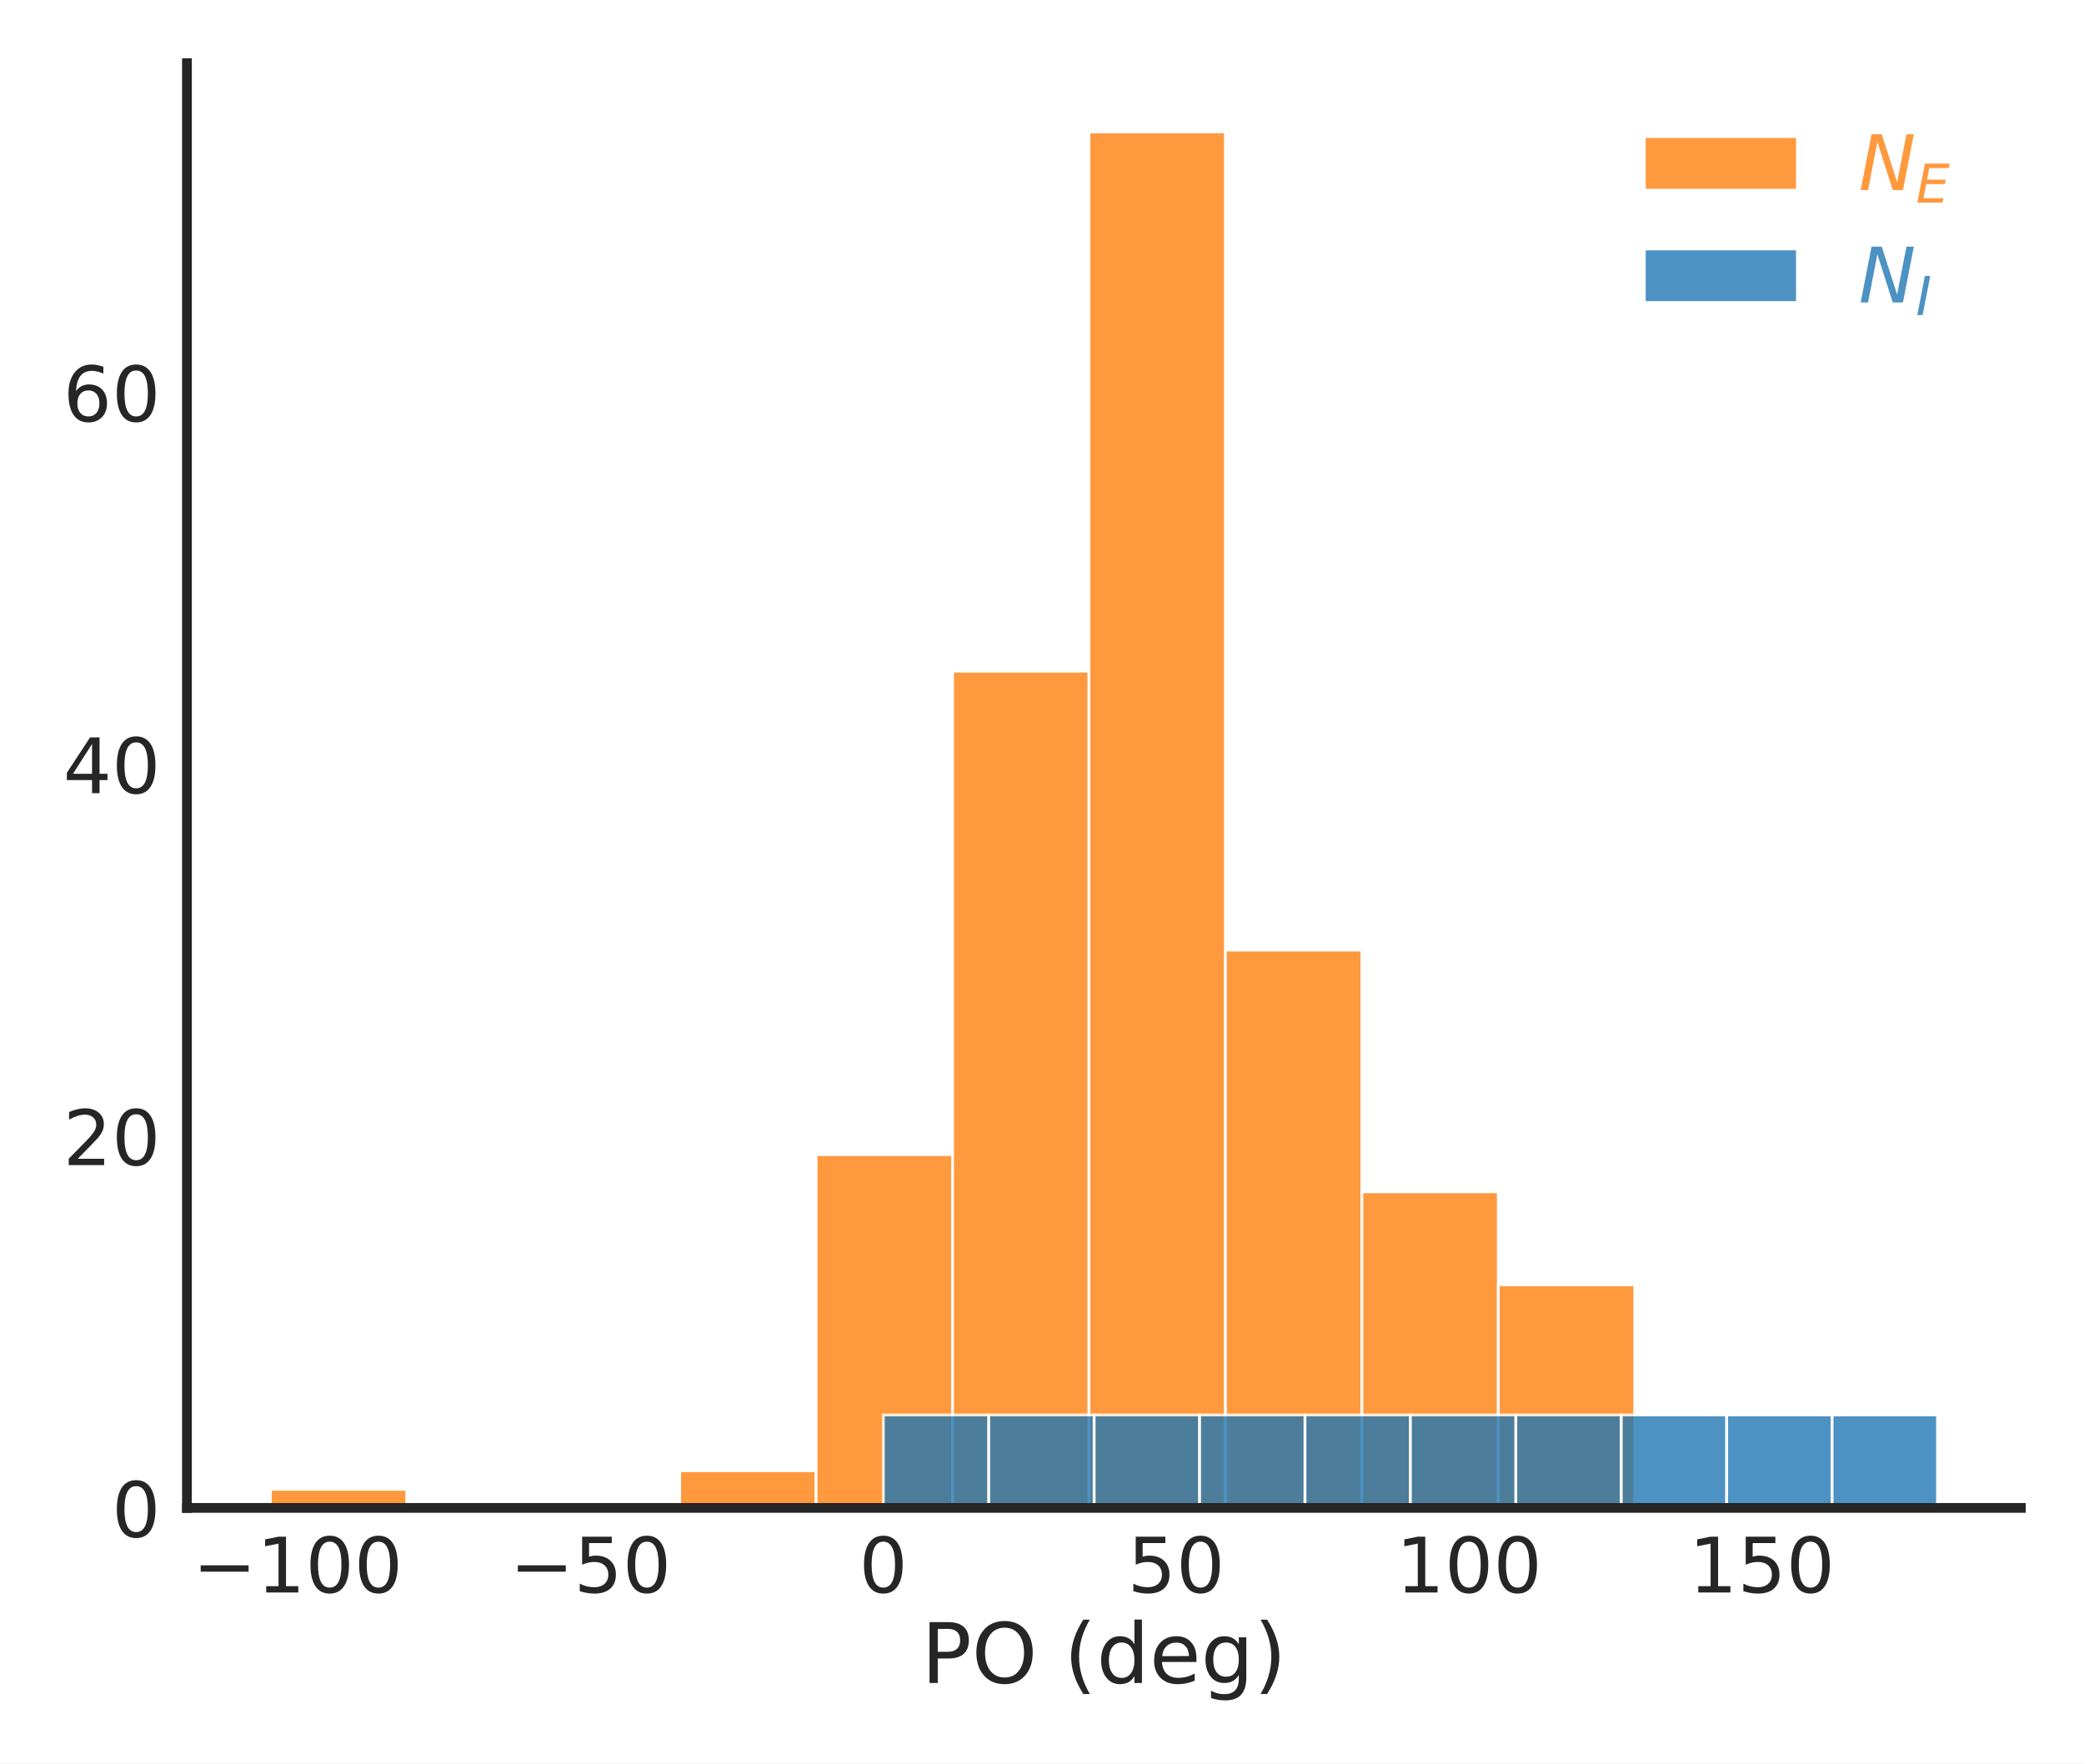
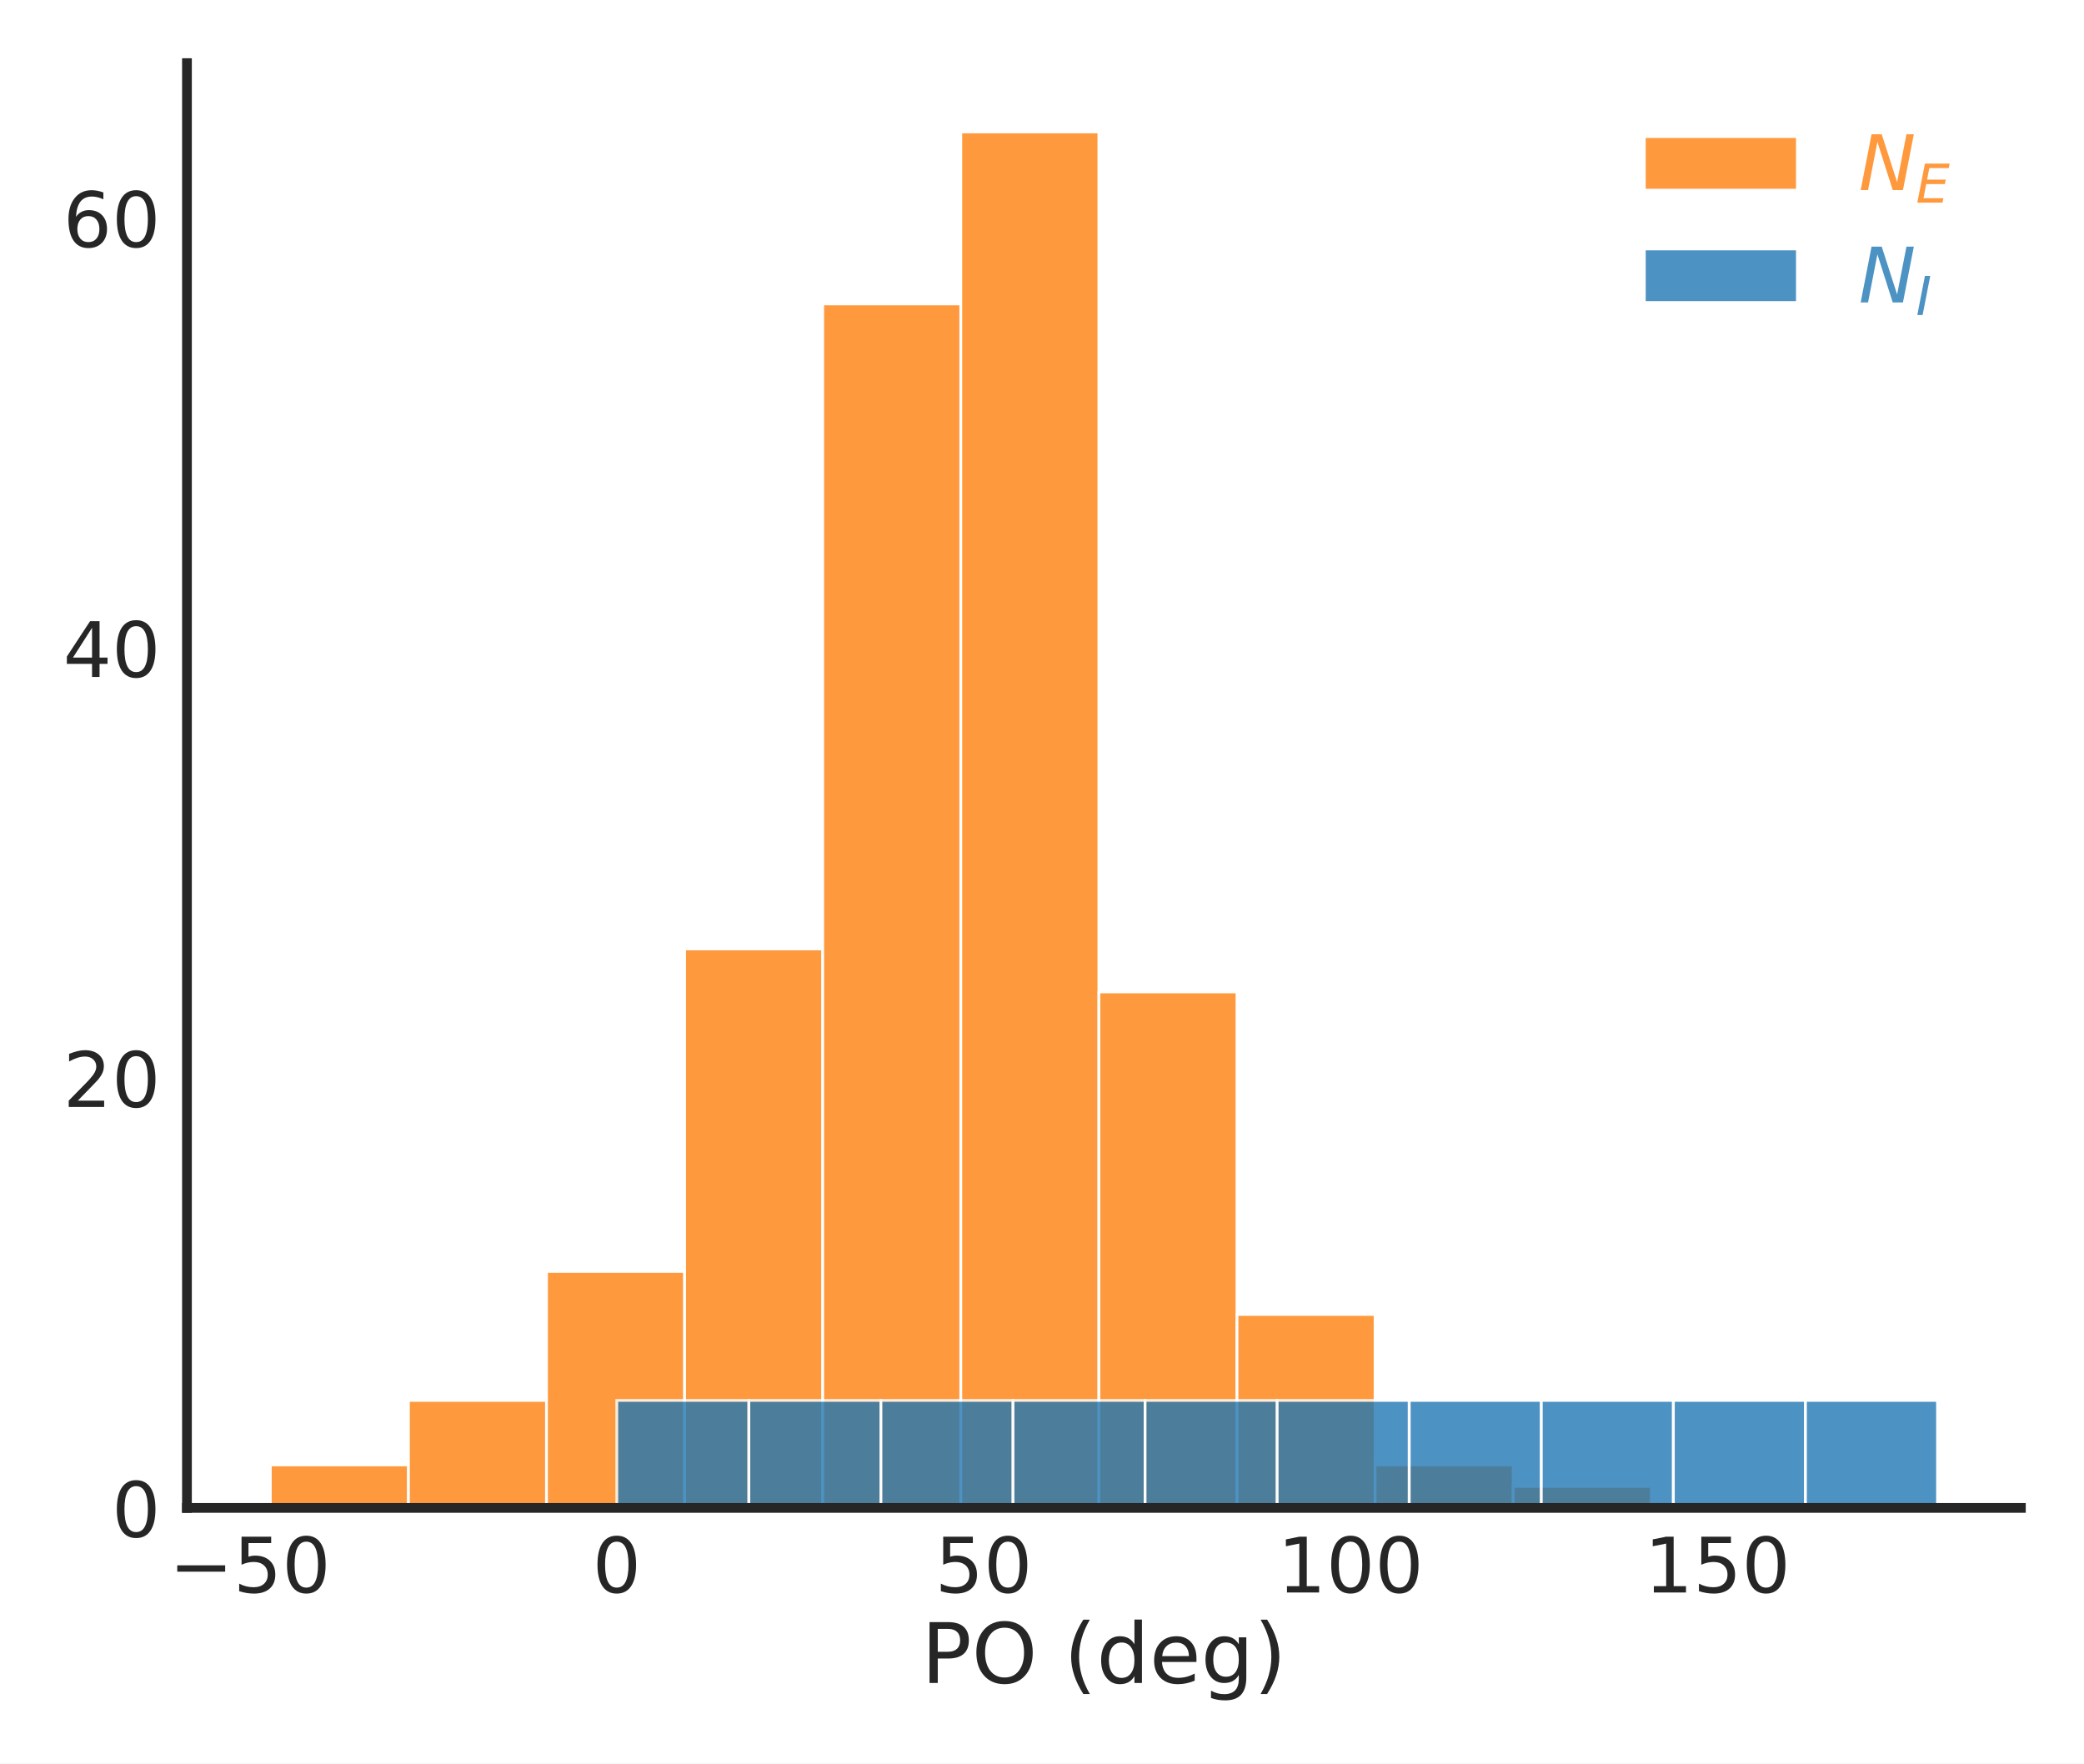
<svg xmlns="http://www.w3.org/2000/svg" xmlns:xlink="http://www.w3.org/1999/xlink" width="748.8pt" height="633.6pt" viewBox="0 0 748.8 633.6" version="1.1">
  <defs>
    <style type="text/css">*{stroke-linejoin: round; stroke-linecap: butt}</style>
  </defs>
  <g id="figure_1">
    <g id="patch_1">
      <path d="M 0 633.6  L 748.8 633.6  L 748.8 0  L 0 0  z " style="fill: #ffffff" />
    </g>
    <g id="axes_1">
      <g id="patch_2">
        <path d="M 67.174 541.771  L 726.12 541.771  L 726.12 22.68  L 67.174 22.68  z " style="fill: #ffffff" />
      </g>
      <g id="matplotlib.axis_1">
        <g id="xtick_1">
          <g id="text_1">
-             <g style="fill: #262626" transform="translate(69.19099 572.1665)scale(0.275 -0.275)">
+             <g style="fill: #262626" transform="translate(60.78 572.1665)scale(0.275 -0.275)">
              <defs>
                <path id="DejaVuSans-2212" d="M 678 2272  L 4684 2272  L 4684 1741  L 678 1741  L 678 2272  z " transform="scale(0.015625)" />
-                 <path id="DejaVuSans-31" d="M 794 531  L 1825 531  L 1825 4091  L 703 3866  L 703 4441  L 1819 4666  L 2450 4666  L 2450 531  L 3481 531  L 3481 0  L 794 0  L 794 531  z " transform="scale(0.015625)" />
+                 <path id="DejaVuSans-35" d="M 691 4666  L 3169 4666  L 3169 4134  L 1269 4134  L 1269 2991  Q 1406 3038 1543 3061  Q 1681 3084 1819 3084  Q 2600 3084 3056 2656  Q 3513 2228 3513 1497  Q 3513 744 3044 326  Q 2575 -91 1722 -91  Q 1428 -91 1123 -41  Q 819 9 494 109  L 494 744  Q 775 591 1075 516  Q 1375 441 1709 441  Q 2250 441 2565 725  Q 2881 1009 2881 1497  Q 2881 1984 2565 2268  Q 2250 2553 1709 2553  Q 1456 2553 1204 2497  Q 953 2441 691 2322  L 691 4666  z " transform="scale(0.015625)" />
                <path id="DejaVuSans-30" d="M 2034 4250  Q 1547 4250 1301 3770  Q 1056 3291 1056 2328  Q 1056 1369 1301 889  Q 1547 409 2034 409  Q 2525 409 2770 889  Q 3016 1369 3016 2328  Q 3016 3291 2770 3770  Q 2525 4250 2034 4250  z M 2034 4750  Q 2819 4750 3233 4129  Q 3647 3509 3647 2328  Q 3647 1150 3233 529  Q 2819 -91 2034 -91  Q 1250 -91 836 529  Q 422 1150 422 2328  Q 422 3509 836 4129  Q 1250 4750 2034 4750  z " transform="scale(0.015625)" />
-               </defs>
-               <use xlink:href="#DejaVuSans-2212" />
-               <use xlink:href="#DejaVuSans-31" x="83.789" />
-               <use xlink:href="#DejaVuSans-30" x="147.412" />
-               <use xlink:href="#DejaVuSans-30" x="211.035" />
-             </g>
-           </g>
-         </g>
-         <g id="xtick_2">
-           <g id="text_2">
-             <g style="fill: #262626" transform="translate(183.1554 572.1665)scale(0.275 -0.275)">
-               <defs>
-                 <path id="DejaVuSans-35" d="M 691 4666  L 3169 4666  L 3169 4134  L 1269 4134  L 1269 2991  Q 1406 3038 1543 3061  Q 1681 3084 1819 3084  Q 2600 3084 3056 2656  Q 3513 2228 3513 1497  Q 3513 744 3044 326  Q 2575 -91 1722 -91  Q 1428 -91 1123 -41  Q 819 9 494 109  L 494 744  Q 775 591 1075 516  Q 1375 441 1709 441  Q 2250 441 2565 725  Q 2881 1009 2881 1497  Q 2881 1984 2565 2268  Q 2250 2553 1709 2553  Q 1456 2553 1204 2497  Q 953 2441 691 2322  L 691 4666  z " transform="scale(0.015625)" />
              </defs>
              <use xlink:href="#DejaVuSans-2212" />
              <use xlink:href="#DejaVuSans-35" x="83.789" />
              <use xlink:href="#DejaVuSans-30" x="147.412" />
            </g>
          </g>
        </g>
+         <g id="xtick_2">
+           <g id="text_2">
+             <g style="fill: #262626" transform="translate(212.8698 572.1665)scale(0.275 -0.275)">
+               <use xlink:href="#DejaVuSans-30" />
+             </g>
+           </g>
+         </g>
        <g id="xtick_3">
          <g id="text_3">
-             <g style="fill: #262626" transform="translate(308.6419 572.1665)scale(0.275 -0.275)">
-               <use xlink:href="#DejaVuSans-30" />
+             <g style="fill: #262626" transform="translate(335.9407 572.1665)scale(0.275 -0.275)">
+               <use xlink:href="#DejaVuSans-35" />
+               <use xlink:href="#DejaVuSans-30" x="63.623" />
            </g>
          </g>
        </g>
        <g id="xtick_4">
          <g id="text_4">
-             <g style="fill: #262626" transform="translate(405.1095 572.1665)scale(0.275 -0.275)">
-               <use xlink:href="#DejaVuSans-35" />
-               <use xlink:href="#DejaVuSans-30" x="63.623" />
+             <g style="fill: #262626" transform="translate(459.0116 572.1665)scale(0.275 -0.275)">
+               <defs>
+                 <path id="DejaVuSans-31" d="M 794 531  L 1825 531  L 1825 4091  L 703 3866  L 703 4441  L 1819 4666  L 2450 4666  L 2450 531  L 3481 531  L 3481 0  L 794 0  L 794 531  z " transform="scale(0.015625)" />
+               </defs>
+               <use xlink:href="#DejaVuSans-31" />
+               <use xlink:href="#DejaVuSans-30" x="63.623" />
+               <use xlink:href="#DejaVuSans-30" x="127.246" />
            </g>
          </g>
        </g>
        <g id="xtick_5">
          <g id="text_5">
-             <g style="fill: #262626" transform="translate(501.577 572.1665)scale(0.275 -0.275)">
-               <use xlink:href="#DejaVuSans-31" />
-               <use xlink:href="#DejaVuSans-30" x="63.623" />
-               <use xlink:href="#DejaVuSans-30" x="127.246" />
-             </g>
-           </g>
-         </g>
-         <g id="xtick_6">
-           <g id="text_6">
-             <g style="fill: #262626" transform="translate(606.793 572.1665)scale(0.275 -0.275)">
+             <g style="fill: #262626" transform="translate(590.831 572.1665)scale(0.275 -0.275)">
              <use xlink:href="#DejaVuSans-31" />
              <use xlink:href="#DejaVuSans-35" x="63.623" />
              <use xlink:href="#DejaVuSans-30" x="127.246" />
            </g>
          </g>
        </g>
-         <g id="text_7">
+         <g id="text_6">
          <g style="fill: #262626" transform="translate(331.0477 604.6809)scale(0.3 -0.3)">
            <defs>
              <path id="DejaVuSans-50" d="M 1259 4147  L 1259 2394  L 2053 2394  Q 2494 2394 2734 2622  Q 2975 2850 2975 3272  Q 2975 3691 2734 3919  Q 2494 4147 2053 4147  L 1259 4147  z M 628 4666  L 2053 4666  Q 2838 4666 3239 4311  Q 3641 3956 3641 3272  Q 3641 2581 3239 2228  Q 2838 1875 2053 1875  L 1259 1875  L 1259 0  L 628 0  L 628 4666  z " transform="scale(0.015625)" />
              <path id="DejaVuSans-4f" d="M 2522 4238  Q 1834 4238 1429 3725  Q 1025 3213 1025 2328  Q 1025 1447 1429 934  Q 1834 422 2522 422  Q 3209 422 3611 934  Q 4013 1447 4013 2328  Q 4013 3213 3611 3725  Q 3209 4238 2522 4238  z M 2522 4750  Q 3503 4750 4090 4092  Q 4678 3434 4678 2328  Q 4678 1225 4090 567  Q 3503 -91 2522 -91  Q 1538 -91 948 565  Q 359 1222 359 2328  Q 359 3434 948 4092  Q 1538 4750 2522 4750  z " transform="scale(0.015625)" />
              <path id="DejaVuSans-20" transform="scale(0.015625)" />
              <path id="DejaVuSans-28" d="M 1984 4856  Q 1566 4138 1362 3434  Q 1159 2731 1159 2009  Q 1159 1288 1364 580  Q 1569 -128 1984 -844  L 1484 -844  Q 1016 -109 783 600  Q 550 1309 550 2009  Q 550 2706 781 3412  Q 1013 4119 1484 4856  L 1984 4856  z " transform="scale(0.015625)" />
              <path id="DejaVuSans-64" d="M 2906 2969  L 2906 4863  L 3481 4863  L 3481 0  L 2906 0  L 2906 525  Q 2725 213 2448 61  Q 2172 -91 1784 -91  Q 1150 -91 751 415  Q 353 922 353 1747  Q 353 2572 751 3078  Q 1150 3584 1784 3584  Q 2172 3584 2448 3432  Q 2725 3281 2906 2969  z M 947 1747  Q 947 1113 1208 752  Q 1469 391 1925 391  Q 2381 391 2643 752  Q 2906 1113 2906 1747  Q 2906 2381 2643 2742  Q 2381 3103 1925 3103  Q 1469 3103 1208 2742  Q 947 2381 947 1747  z " transform="scale(0.015625)" />
              <path id="DejaVuSans-65" d="M 3597 1894  L 3597 1613  L 953 1613  Q 991 1019 1311 708  Q 1631 397 2203 397  Q 2534 397 2845 478  Q 3156 559 3463 722  L 3463 178  Q 3153 47 2828 -22  Q 2503 -91 2169 -91  Q 1331 -91 842 396  Q 353 884 353 1716  Q 353 2575 817 3079  Q 1281 3584 2069 3584  Q 2775 3584 3186 3129  Q 3597 2675 3597 1894  z M 3022 2063  Q 3016 2534 2758 2815  Q 2500 3097 2075 3097  Q 1594 3097 1305 2825  Q 1016 2553 972 2059  L 3022 2063  z " transform="scale(0.015625)" />
              <path id="DejaVuSans-67" d="M 2906 1791  Q 2906 2416 2648 2759  Q 2391 3103 1925 3103  Q 1463 3103 1205 2759  Q 947 2416 947 1791  Q 947 1169 1205 825  Q 1463 481 1925 481  Q 2391 481 2648 825  Q 2906 1169 2906 1791  z M 3481 434  Q 3481 -459 3084 -895  Q 2688 -1331 1869 -1331  Q 1566 -1331 1297 -1286  Q 1028 -1241 775 -1147  L 775 -588  Q 1028 -725 1275 -790  Q 1522 -856 1778 -856  Q 2344 -856 2625 -561  Q 2906 -266 2906 331  L 2906 616  Q 2728 306 2450 153  Q 2172 0 1784 0  Q 1141 0 747 490  Q 353 981 353 1791  Q 353 2603 747 3093  Q 1141 3584 1784 3584  Q 2172 3584 2450 3431  Q 2728 3278 2906 2969  L 2906 3500  L 3481 3500  L 3481 434  z " transform="scale(0.015625)" />
              <path id="DejaVuSans-29" d="M 513 4856  L 1013 4856  Q 1481 4119 1714 3412  Q 1947 2706 1947 2009  Q 1947 1309 1714 600  Q 1481 -109 1013 -844  L 513 -844  Q 928 -128 1133 580  Q 1338 1288 1338 2009  Q 1338 2731 1133 3434  Q 928 4138 513 4856  z " transform="scale(0.015625)" />
            </defs>
            <use xlink:href="#DejaVuSans-50" />
            <use xlink:href="#DejaVuSans-4f" x="60.303" />
            <use xlink:href="#DejaVuSans-20" x="139.014" />
            <use xlink:href="#DejaVuSans-28" x="170.801" />
            <use xlink:href="#DejaVuSans-64" x="209.814" />
            <use xlink:href="#DejaVuSans-65" x="273.291" />
            <use xlink:href="#DejaVuSans-67" x="334.814" />
            <use xlink:href="#DejaVuSans-29" x="398.291" />
          </g>
        </g>
      </g>
      <g id="matplotlib.axis_2">
        <g id="ytick_1">
-           <g id="text_8">
+           <g id="text_7">
            <g style="fill: #262626" transform="translate(40.17688 552.2186)scale(0.275 -0.275)">
              <use xlink:href="#DejaVuSans-30" />
            </g>
          </g>
        </g>
        <g id="ytick_2">
+           <g id="text_8">
+             <g style="fill: #262626" transform="translate(22.68 397.7273)scale(0.275 -0.275)">
+               <defs>
+                 <path id="DejaVuSans-32" d="M 1228 531  L 3431 531  L 3431 0  L 469 0  L 469 531  Q 828 903 1448 1529  Q 2069 2156 2228 2338  Q 2531 2678 2651 2914  Q 2772 3150 2772 3378  Q 2772 3750 2511 3984  Q 2250 4219 1831 4219  Q 1534 4219 1204 4116  Q 875 4013 500 3803  L 500 4441  Q 881 4594 1212 4672  Q 1544 4750 1819 4750  Q 2544 4750 2975 4387  Q 3406 4025 3406 3419  Q 3406 3131 3298 2873  Q 3191 2616 2906 2266  Q 2828 2175 2409 1742  Q 1991 1309 1228 531  z " transform="scale(0.015625)" />
+               </defs>
+               <use xlink:href="#DejaVuSans-32" />
+               <use xlink:href="#DejaVuSans-30" x="63.623" />
+             </g>
+           </g>
+         </g>
+         <g id="ytick_3">
          <g id="text_9">
-             <g style="fill: #262626" transform="translate(22.68 418.6045)scale(0.275 -0.275)">
-               <defs>
-                 <path id="DejaVuSans-32" d="M 1228 531  L 3431 531  L 3431 0  L 469 0  L 469 531  Q 828 903 1448 1529  Q 2069 2156 2228 2338  Q 2531 2678 2651 2914  Q 2772 3150 2772 3378  Q 2772 3750 2511 3984  Q 2250 4219 1831 4219  Q 1534 4219 1204 4116  Q 875 4013 500 3803  L 500 4441  Q 881 4594 1212 4672  Q 1544 4750 1819 4750  Q 2544 4750 2975 4387  Q 3406 4025 3406 3419  Q 3406 3131 3298 2873  Q 3191 2616 2906 2266  Q 2828 2175 2409 1742  Q 1991 1309 1228 531  z " transform="scale(0.015625)" />
-               </defs>
-               <use xlink:href="#DejaVuSans-32" />
-               <use xlink:href="#DejaVuSans-30" x="63.623" />
-             </g>
-           </g>
-         </g>
-         <g id="ytick_3">
+             <g style="fill: #262626" transform="translate(22.68 243.236)scale(0.275 -0.275)">
+               <defs>
+                 <path id="DejaVuSans-34" d="M 2419 4116  L 825 1625  L 2419 1625  L 2419 4116  z M 2253 4666  L 3047 4666  L 3047 1625  L 3713 1625  L 3713 1100  L 3047 1100  L 3047 0  L 2419 0  L 2419 1100  L 313 1100  L 313 1709  L 2253 4666  z " transform="scale(0.015625)" />
+               </defs>
+               <use xlink:href="#DejaVuSans-34" />
+               <use xlink:href="#DejaVuSans-30" x="63.623" />
+             </g>
+           </g>
+         </g>
+         <g id="ytick_4">
          <g id="text_10">
-             <g style="fill: #262626" transform="translate(22.68 284.9904)scale(0.275 -0.275)">
-               <defs>
-                 <path id="DejaVuSans-34" d="M 2419 4116  L 825 1625  L 2419 1625  L 2419 4116  z M 2253 4666  L 3047 4666  L 3047 1625  L 3713 1625  L 3713 1100  L 3047 1100  L 3047 0  L 2419 0  L 2419 1100  L 313 1100  L 313 1709  L 2253 4666  z " transform="scale(0.015625)" />
-               </defs>
-               <use xlink:href="#DejaVuSans-34" />
-               <use xlink:href="#DejaVuSans-30" x="63.623" />
-             </g>
-           </g>
-         </g>
-         <g id="ytick_4">
-           <g id="text_11">
-             <g style="fill: #262626" transform="translate(22.68 151.3763)scale(0.275 -0.275)">
+             <g style="fill: #262626" transform="translate(22.68 88.74472)scale(0.275 -0.275)">
              <defs>
                <path id="DejaVuSans-36" d="M 2113 2584  Q 1688 2584 1439 2293  Q 1191 2003 1191 1497  Q 1191 994 1439 701  Q 1688 409 2113 409  Q 2538 409 2786 701  Q 3034 994 3034 1497  Q 3034 2003 2786 2293  Q 2538 2584 2113 2584  z M 3366 4563  L 3366 3988  Q 3128 4100 2886 4159  Q 2644 4219 2406 4219  Q 1781 4219 1451 3797  Q 1122 3375 1075 2522  Q 1259 2794 1537 2939  Q 1816 3084 2150 3084  Q 2853 3084 3261 2657  Q 3669 2231 3669 1497  Q 3669 778 3244 343  Q 2819 -91 2113 -91  Q 1303 -91 875 529  Q 447 1150 447 2328  Q 447 3434 972 4092  Q 1497 4750 2381 4750  Q 2619 4750 2861 4703  Q 3103 4656 3366 4563  z " transform="scale(0.015625)" />
              </defs>
              <use xlink:href="#DejaVuSans-36" />
              <use xlink:href="#DejaVuSans-30" x="63.623" />
            </g>
          </g>
        </g>
      </g>
      <g id="patch_3">
-         <path d="M 97.126 541.771  L 146.151 541.771  L 146.151 535.09  L 97.126 535.09  z " clip-path="url(#pc730a02a33)" style="fill: #ff7f0e; opacity: 0.8; stroke: #ffffff; stroke-linejoin: miter" />
+         <path d="M 97.126 541.771  L 146.745 541.771  L 146.745 526.322  L 97.126 526.322  z " clip-path="url(#pa09b760b40)" style="fill: #ff7f0e; opacity: 0.8; stroke: #ffffff; stroke-linejoin: miter" />
      </g>
      <g id="patch_4">
-         <path d="M 146.151 541.771  L 195.177 541.771  L 195.177 541.771  L 146.151 541.771  z " clip-path="url(#pc730a02a33)" style="fill: #ff7f0e; opacity: 0.8; stroke: #ffffff; stroke-linejoin: miter" />
+         <path d="M 146.745 541.771  L 196.365 541.771  L 196.365 503.148  L 146.745 503.148  z " clip-path="url(#pa09b760b40)" style="fill: #ff7f0e; opacity: 0.8; stroke: #ffffff; stroke-linejoin: miter" />
      </g>
      <g id="patch_5">
-         <path d="M 195.177 541.771  L 244.202 541.771  L 244.202 541.771  L 195.177 541.771  z " clip-path="url(#pc730a02a33)" style="fill: #ff7f0e; opacity: 0.8; stroke: #ffffff; stroke-linejoin: miter" />
+         <path d="M 196.365 541.771  L 245.984 541.771  L 245.984 456.801  L 196.365 456.801  z " clip-path="url(#pa09b760b40)" style="fill: #ff7f0e; opacity: 0.8; stroke: #ffffff; stroke-linejoin: miter" />
      </g>
      <g id="patch_6">
-         <path d="M 244.202 541.771  L 293.227 541.771  L 293.227 528.409  L 244.202 528.409  z " clip-path="url(#pc730a02a33)" style="fill: #ff7f0e; opacity: 0.8; stroke: #ffffff; stroke-linejoin: miter" />
+         <path d="M 245.984 541.771  L 295.604 541.771  L 295.604 340.932  L 245.984 340.932  z " clip-path="url(#pa09b760b40)" style="fill: #ff7f0e; opacity: 0.8; stroke: #ffffff; stroke-linejoin: miter" />
      </g>
      <g id="patch_7">
-         <path d="M 293.227 541.771  L 342.253 541.771  L 342.253 414.837  L 293.227 414.837  z " clip-path="url(#pc730a02a33)" style="fill: #ff7f0e; opacity: 0.8; stroke: #ffffff; stroke-linejoin: miter" />
+         <path d="M 295.604 541.771  L 345.223 541.771  L 345.223 109.195  L 295.604 109.195  z " clip-path="url(#pa09b760b40)" style="fill: #ff7f0e; opacity: 0.8; stroke: #ffffff; stroke-linejoin: miter" />
      </g>
      <g id="patch_8">
-         <path d="M 342.253 541.771  L 391.278 541.771  L 391.278 241.139  L 342.253 241.139  z " clip-path="url(#pc730a02a33)" style="fill: #ff7f0e; opacity: 0.8; stroke: #ffffff; stroke-linejoin: miter" />
+         <path d="M 345.223 541.771  L 394.842 541.771  L 394.842 47.399  L 345.223 47.399  z " clip-path="url(#pa09b760b40)" style="fill: #ff7f0e; opacity: 0.8; stroke: #ffffff; stroke-linejoin: miter" />
      </g>
      <g id="patch_9">
-         <path d="M 391.278 541.771  L 440.303 541.771  L 440.303 47.399  L 391.278 47.399  z " clip-path="url(#pc730a02a33)" style="fill: #ff7f0e; opacity: 0.8; stroke: #ffffff; stroke-linejoin: miter" />
+         <path d="M 394.842 541.771  L 444.462 541.771  L 444.462 356.381  L 394.842 356.381  z " clip-path="url(#pa09b760b40)" style="fill: #ff7f0e; opacity: 0.8; stroke: #ffffff; stroke-linejoin: miter" />
      </g>
      <g id="patch_10">
-         <path d="M 440.303 541.771  L 489.329 541.771  L 489.329 341.35  L 440.303 341.35  z " clip-path="url(#pc730a02a33)" style="fill: #ff7f0e; opacity: 0.8; stroke: #ffffff; stroke-linejoin: miter" />
+         <path d="M 444.462 541.771  L 494.081 541.771  L 494.081 472.25  L 444.462 472.25  z " clip-path="url(#pa09b760b40)" style="fill: #ff7f0e; opacity: 0.8; stroke: #ffffff; stroke-linejoin: miter" />
      </g>
      <g id="patch_11">
-         <path d="M 489.329 541.771  L 538.354 541.771  L 538.354 428.199  L 489.329 428.199  z " clip-path="url(#pc730a02a33)" style="fill: #ff7f0e; opacity: 0.8; stroke: #ffffff; stroke-linejoin: miter" />
+         <path d="M 494.081 541.771  L 543.701 541.771  L 543.701 526.322  L 494.081 526.322  z " clip-path="url(#pa09b760b40)" style="fill: #ff7f0e; opacity: 0.8; stroke: #ffffff; stroke-linejoin: miter" />
      </g>
      <g id="patch_12">
-         <path d="M 538.354 541.771  L 587.379 541.771  L 587.379 461.602  L 538.354 461.602  z " clip-path="url(#pc730a02a33)" style="fill: #ff7f0e; opacity: 0.8; stroke: #ffffff; stroke-linejoin: miter" />
+         <path d="M 543.701 541.771  L 593.32 541.771  L 593.32 534.046  L 543.701 534.046  z " clip-path="url(#pa09b760b40)" style="fill: #ff7f0e; opacity: 0.8; stroke: #ffffff; stroke-linejoin: miter" />
      </g>
      <g id="patch_13">
-         <path d="M 317.39 541.771  L 355.268 541.771  L 355.268 508.367  L 317.39 508.367  z " clip-path="url(#pc730a02a33)" style="fill: #1f77b4; opacity: 0.8; stroke: #ffffff; stroke-linejoin: miter" />
+         <path d="M 221.618 541.771  L 269.073 541.771  L 269.073 503.148  L 221.618 503.148  z " clip-path="url(#pa09b760b40)" style="fill: #1f77b4; opacity: 0.8; stroke: #ffffff; stroke-linejoin: miter" />
      </g>
      <g id="patch_14">
-         <path d="M 355.268 541.771  L 393.146 541.771  L 393.146 508.367  L 355.268 508.367  z " clip-path="url(#pc730a02a33)" style="fill: #1f77b4; opacity: 0.8; stroke: #ffffff; stroke-linejoin: miter" />
+         <path d="M 269.073 541.771  L 316.528 541.771  L 316.528 503.148  L 269.073 503.148  z " clip-path="url(#pa09b760b40)" style="fill: #1f77b4; opacity: 0.8; stroke: #ffffff; stroke-linejoin: miter" />
      </g>
      <g id="patch_15">
-         <path d="M 393.146 541.771  L 431.024 541.771  L 431.024 508.367  L 393.146 508.367  z " clip-path="url(#pc730a02a33)" style="fill: #1f77b4; opacity: 0.8; stroke: #ffffff; stroke-linejoin: miter" />
+         <path d="M 316.528 541.771  L 363.983 541.771  L 363.983 503.148  L 316.528 503.148  z " clip-path="url(#pa09b760b40)" style="fill: #1f77b4; opacity: 0.8; stroke: #ffffff; stroke-linejoin: miter" />
      </g>
      <g id="patch_16">
-         <path d="M 431.024 541.771  L 468.901 541.771  L 468.901 508.367  L 431.024 508.367  z " clip-path="url(#pc730a02a33)" style="fill: #1f77b4; opacity: 0.8; stroke: #ffffff; stroke-linejoin: miter" />
+         <path d="M 363.983 541.771  L 411.438 541.771  L 411.438 503.148  L 363.983 503.148  z " clip-path="url(#pa09b760b40)" style="fill: #1f77b4; opacity: 0.8; stroke: #ffffff; stroke-linejoin: miter" />
      </g>
      <g id="patch_17">
-         <path d="M 468.901 541.771  L 506.779 541.771  L 506.779 508.367  L 468.901 508.367  z " clip-path="url(#pc730a02a33)" style="fill: #1f77b4; opacity: 0.8; stroke: #ffffff; stroke-linejoin: miter" />
+         <path d="M 411.438 541.771  L 458.893 541.771  L 458.893 503.148  L 411.438 503.148  z " clip-path="url(#pa09b760b40)" style="fill: #1f77b4; opacity: 0.8; stroke: #ffffff; stroke-linejoin: miter" />
      </g>
      <g id="patch_18">
-         <path d="M 506.779 541.771  L 544.657 541.771  L 544.657 508.367  L 506.779 508.367  z " clip-path="url(#pc730a02a33)" style="fill: #1f77b4; opacity: 0.8; stroke: #ffffff; stroke-linejoin: miter" />
+         <path d="M 458.893 541.771  L 506.348 541.771  L 506.348 503.148  L 458.893 503.148  z " clip-path="url(#pa09b760b40)" style="fill: #1f77b4; opacity: 0.8; stroke: #ffffff; stroke-linejoin: miter" />
      </g>
      <g id="patch_19">
-         <path d="M 544.657 541.771  L 582.535 541.771  L 582.535 508.367  L 544.657 508.367  z " clip-path="url(#pc730a02a33)" style="fill: #1f77b4; opacity: 0.8; stroke: #ffffff; stroke-linejoin: miter" />
+         <path d="M 506.348 541.771  L 553.803 541.771  L 553.803 503.148  L 506.348 503.148  z " clip-path="url(#pa09b760b40)" style="fill: #1f77b4; opacity: 0.8; stroke: #ffffff; stroke-linejoin: miter" />
      </g>
      <g id="patch_20">
-         <path d="M 582.535 541.771  L 620.412 541.771  L 620.412 508.367  L 582.535 508.367  z " clip-path="url(#pc730a02a33)" style="fill: #1f77b4; opacity: 0.8; stroke: #ffffff; stroke-linejoin: miter" />
+         <path d="M 553.803 541.771  L 601.258 541.771  L 601.258 503.148  L 553.803 503.148  z " clip-path="url(#pa09b760b40)" style="fill: #1f77b4; opacity: 0.8; stroke: #ffffff; stroke-linejoin: miter" />
      </g>
      <g id="patch_21">
-         <path d="M 620.412 541.771  L 658.29 541.771  L 658.29 508.367  L 620.412 508.367  z " clip-path="url(#pc730a02a33)" style="fill: #1f77b4; opacity: 0.8; stroke: #ffffff; stroke-linejoin: miter" />
+         <path d="M 601.258 541.771  L 648.713 541.771  L 648.713 503.148  L 601.258 503.148  z " clip-path="url(#pa09b760b40)" style="fill: #1f77b4; opacity: 0.8; stroke: #ffffff; stroke-linejoin: miter" />
      </g>
      <g id="patch_22">
-         <path d="M 658.29 541.771  L 696.168 541.771  L 696.168 508.367  L 658.29 508.367  z " clip-path="url(#pc730a02a33)" style="fill: #1f77b4; opacity: 0.8; stroke: #ffffff; stroke-linejoin: miter" />
+         <path d="M 648.713 541.771  L 696.168 541.771  L 696.168 503.148  L 648.713 503.148  z " clip-path="url(#pa09b760b40)" style="fill: #1f77b4; opacity: 0.8; stroke: #ffffff; stroke-linejoin: miter" />
      </g>
      <g id="patch_23">
        <path d="M 67.174 541.771  L 67.174 22.68  " style="fill: none; stroke: #262626; stroke-width: 3.5; stroke-linejoin: miter; stroke-linecap: square" />
      </g>
      <g id="patch_24">
        <path d="M 67.174 541.771  L 726.12 541.771  " style="fill: none; stroke: #262626; stroke-width: 3.5; stroke-linejoin: miter; stroke-linecap: square" />
      </g>
      <g id="legend_1">
        <g id="patch_25">
          <path d="M 590.82 68.326  L 645.82 68.326  L 645.82 49.076  L 590.82 49.076  z " style="fill: #ff7f0e; opacity: 0.8; stroke: #ffffff; stroke-linejoin: miter" />
        </g>
-         <g id="text_12">
+         <g id="text_11">
          <g style="fill: #ff7f0e; opacity: 0.8" transform="translate(667.82 68.3257)scale(0.275 -0.275)">
            <defs>
              <path id="DejaVuSans-Oblique-4e" d="M 1081 4666  L 1931 4666  L 3219 666  L 4000 4666  L 4616 4666  L 3706 0  L 2853 0  L 1569 4025  L 788 0  L 172 0  L 1081 4666  z " transform="scale(0.015625)" />
              <path id="DejaVuSans-Oblique-45" d="M 1081 4666  L 4031 4666  L 3928 4134  L 1606 4134  L 1338 2753  L 3566 2753  L 3463 2222  L 1234 2222  L 909 531  L 3284 531  L 3181 0  L 172 0  L 1081 4666  z " transform="scale(0.015625)" />
            </defs>
            <use xlink:href="#DejaVuSans-Oblique-4e" transform="translate(0 0.09375)" />
            <use xlink:href="#DejaVuSans-Oblique-45" transform="translate(74.80469 -16.3125)scale(0.7)" />
          </g>
        </g>
        <g id="patch_26">
          <path d="M 590.82 108.691  L 645.82 108.691  L 645.82 89.441  L 590.82 89.441  z " style="fill: #1f77b4; opacity: 0.8; stroke: #ffffff; stroke-linejoin: miter" />
        </g>
-         <g id="text_13">
+         <g id="text_12">
          <g style="fill: #1f77b4; opacity: 0.8" transform="translate(667.82 108.6905)scale(0.275 -0.275)">
            <defs>
              <path id="DejaVuSans-Oblique-49" d="M 1081 4666  L 1716 4666  L 806 0  L 172 0  L 1081 4666  z " transform="scale(0.015625)" />
            </defs>
            <use xlink:href="#DejaVuSans-Oblique-4e" transform="translate(0 0.09375)" />
            <use xlink:href="#DejaVuSans-Oblique-49" transform="translate(74.80469 -16.3125)scale(0.7)" />
          </g>
        </g>
      </g>
    </g>
  </g>
  <defs>
-     <clipPath id="pc730a02a33">
+     <clipPath id="pa09b760b40">
      <rect x="67.174" y="22.68" width="658.946" height="519.091" />
    </clipPath>
  </defs>
</svg>
